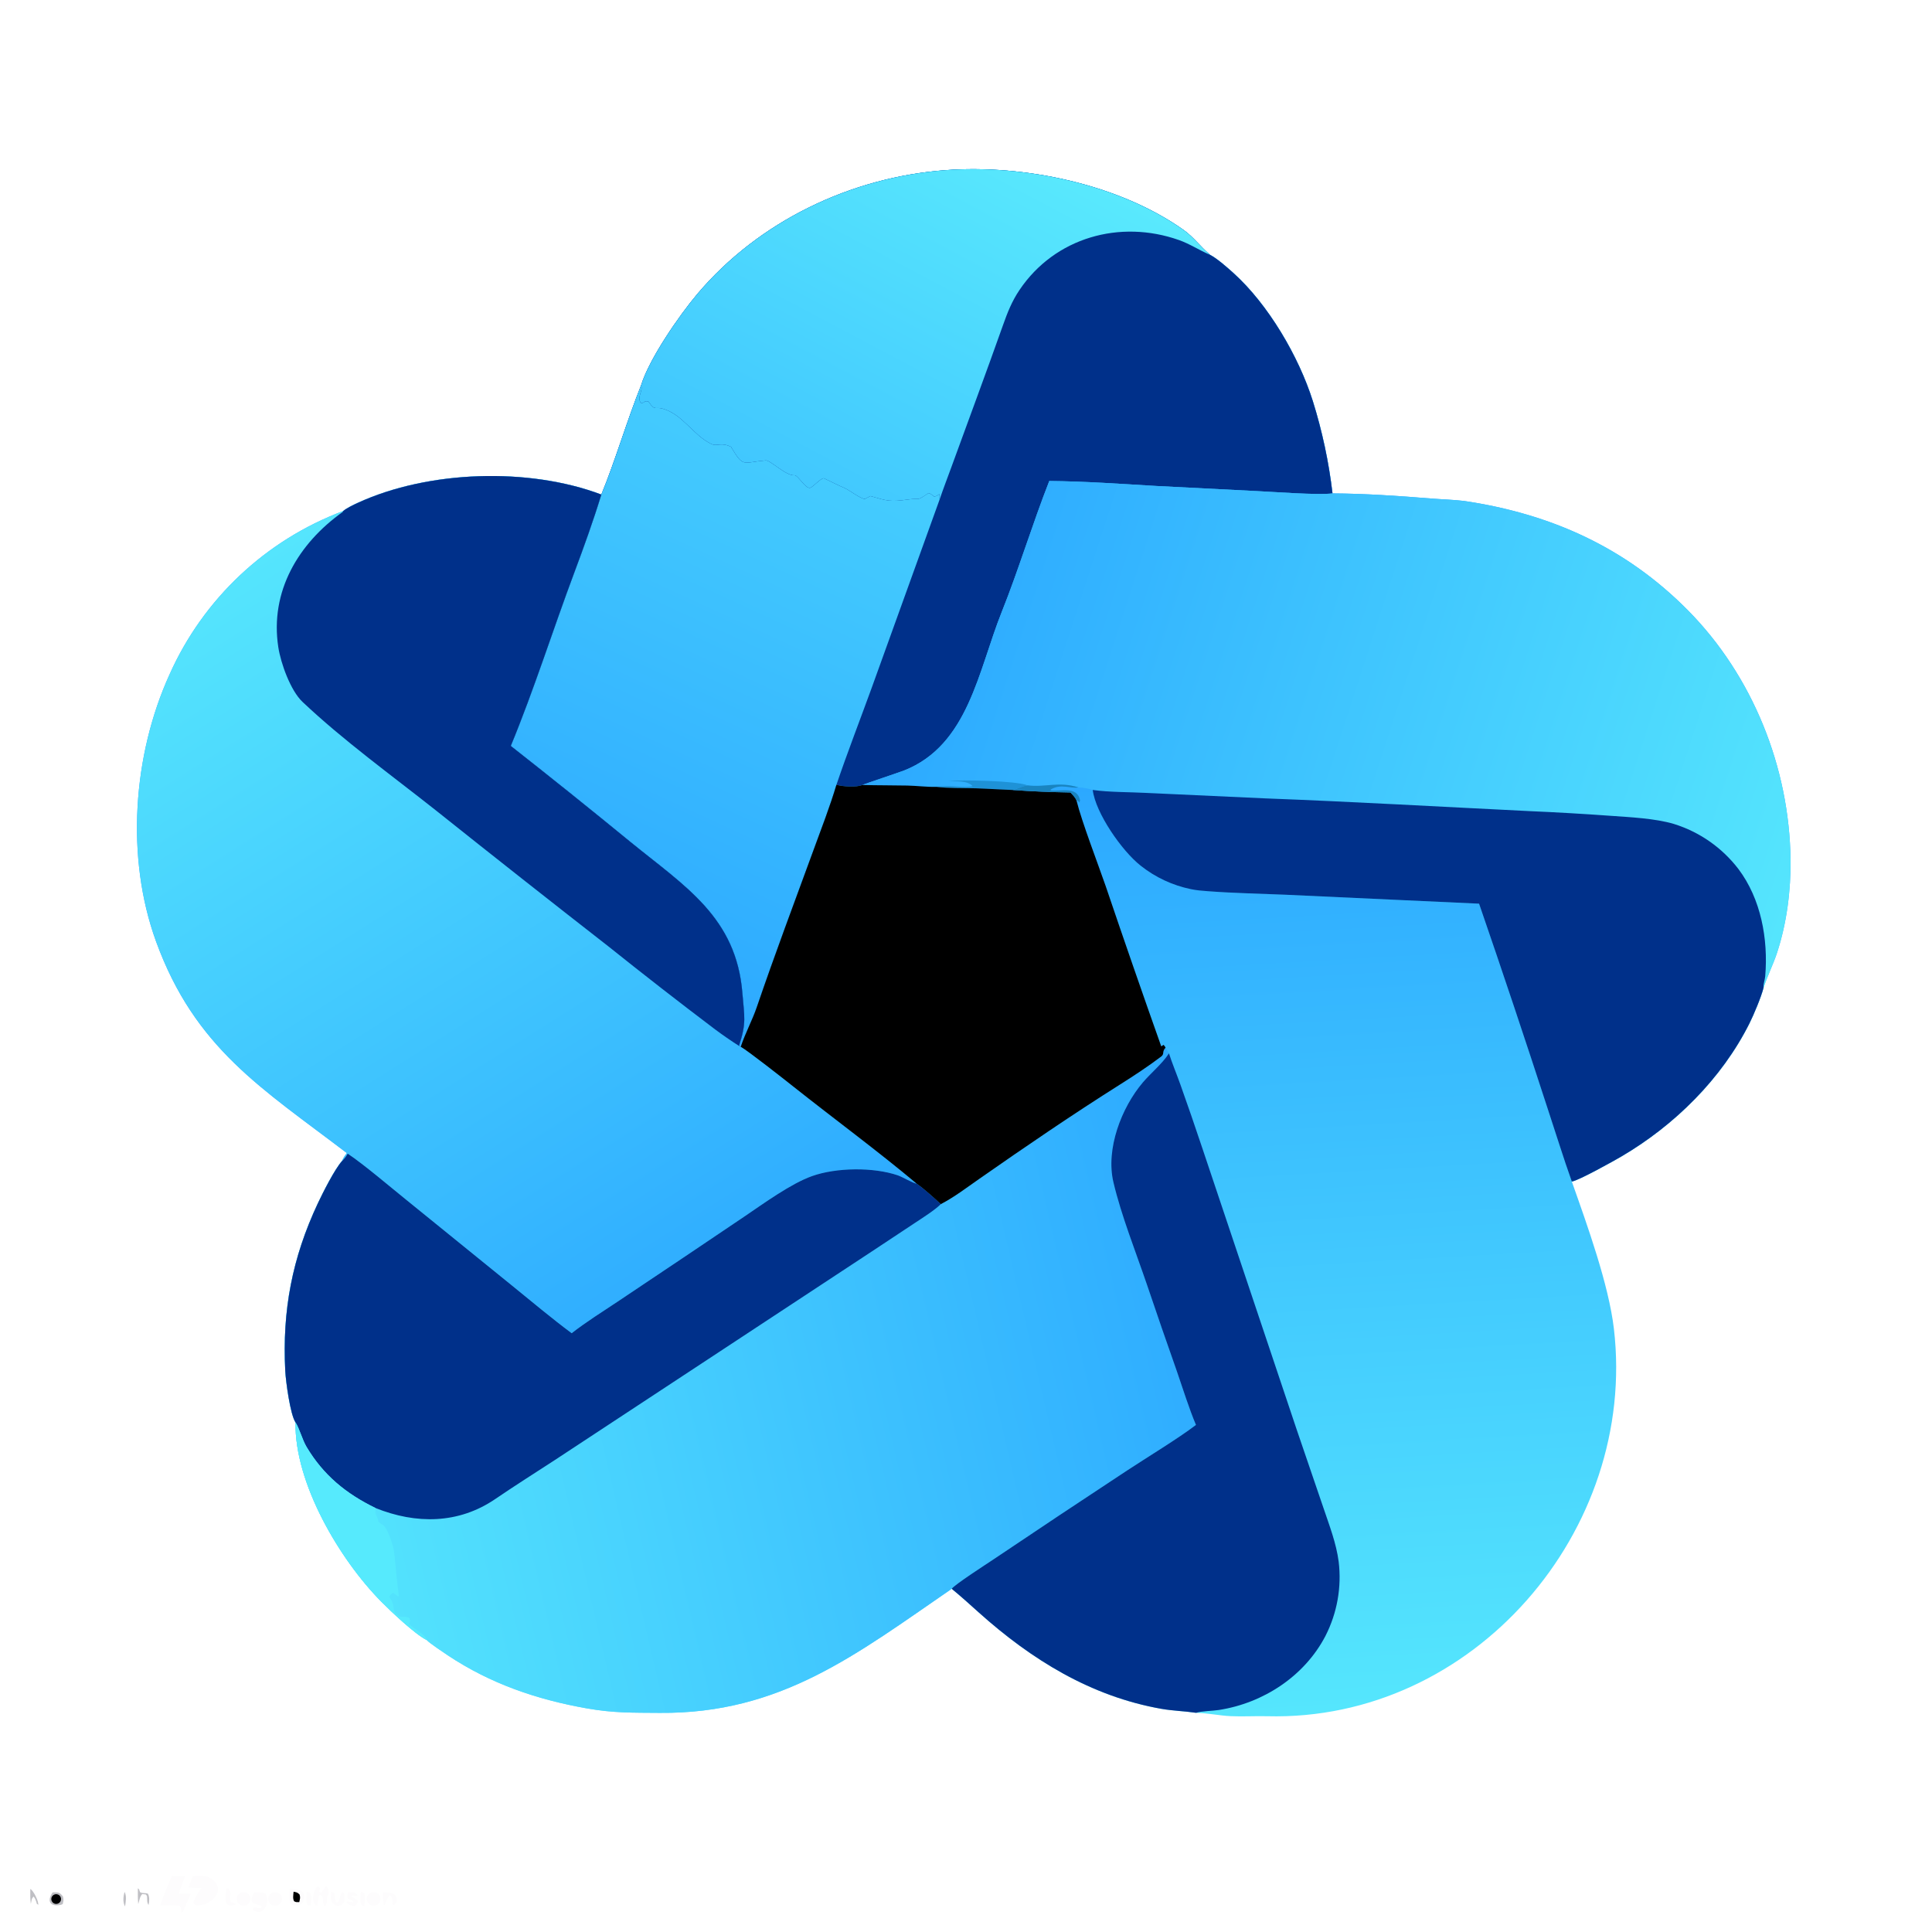
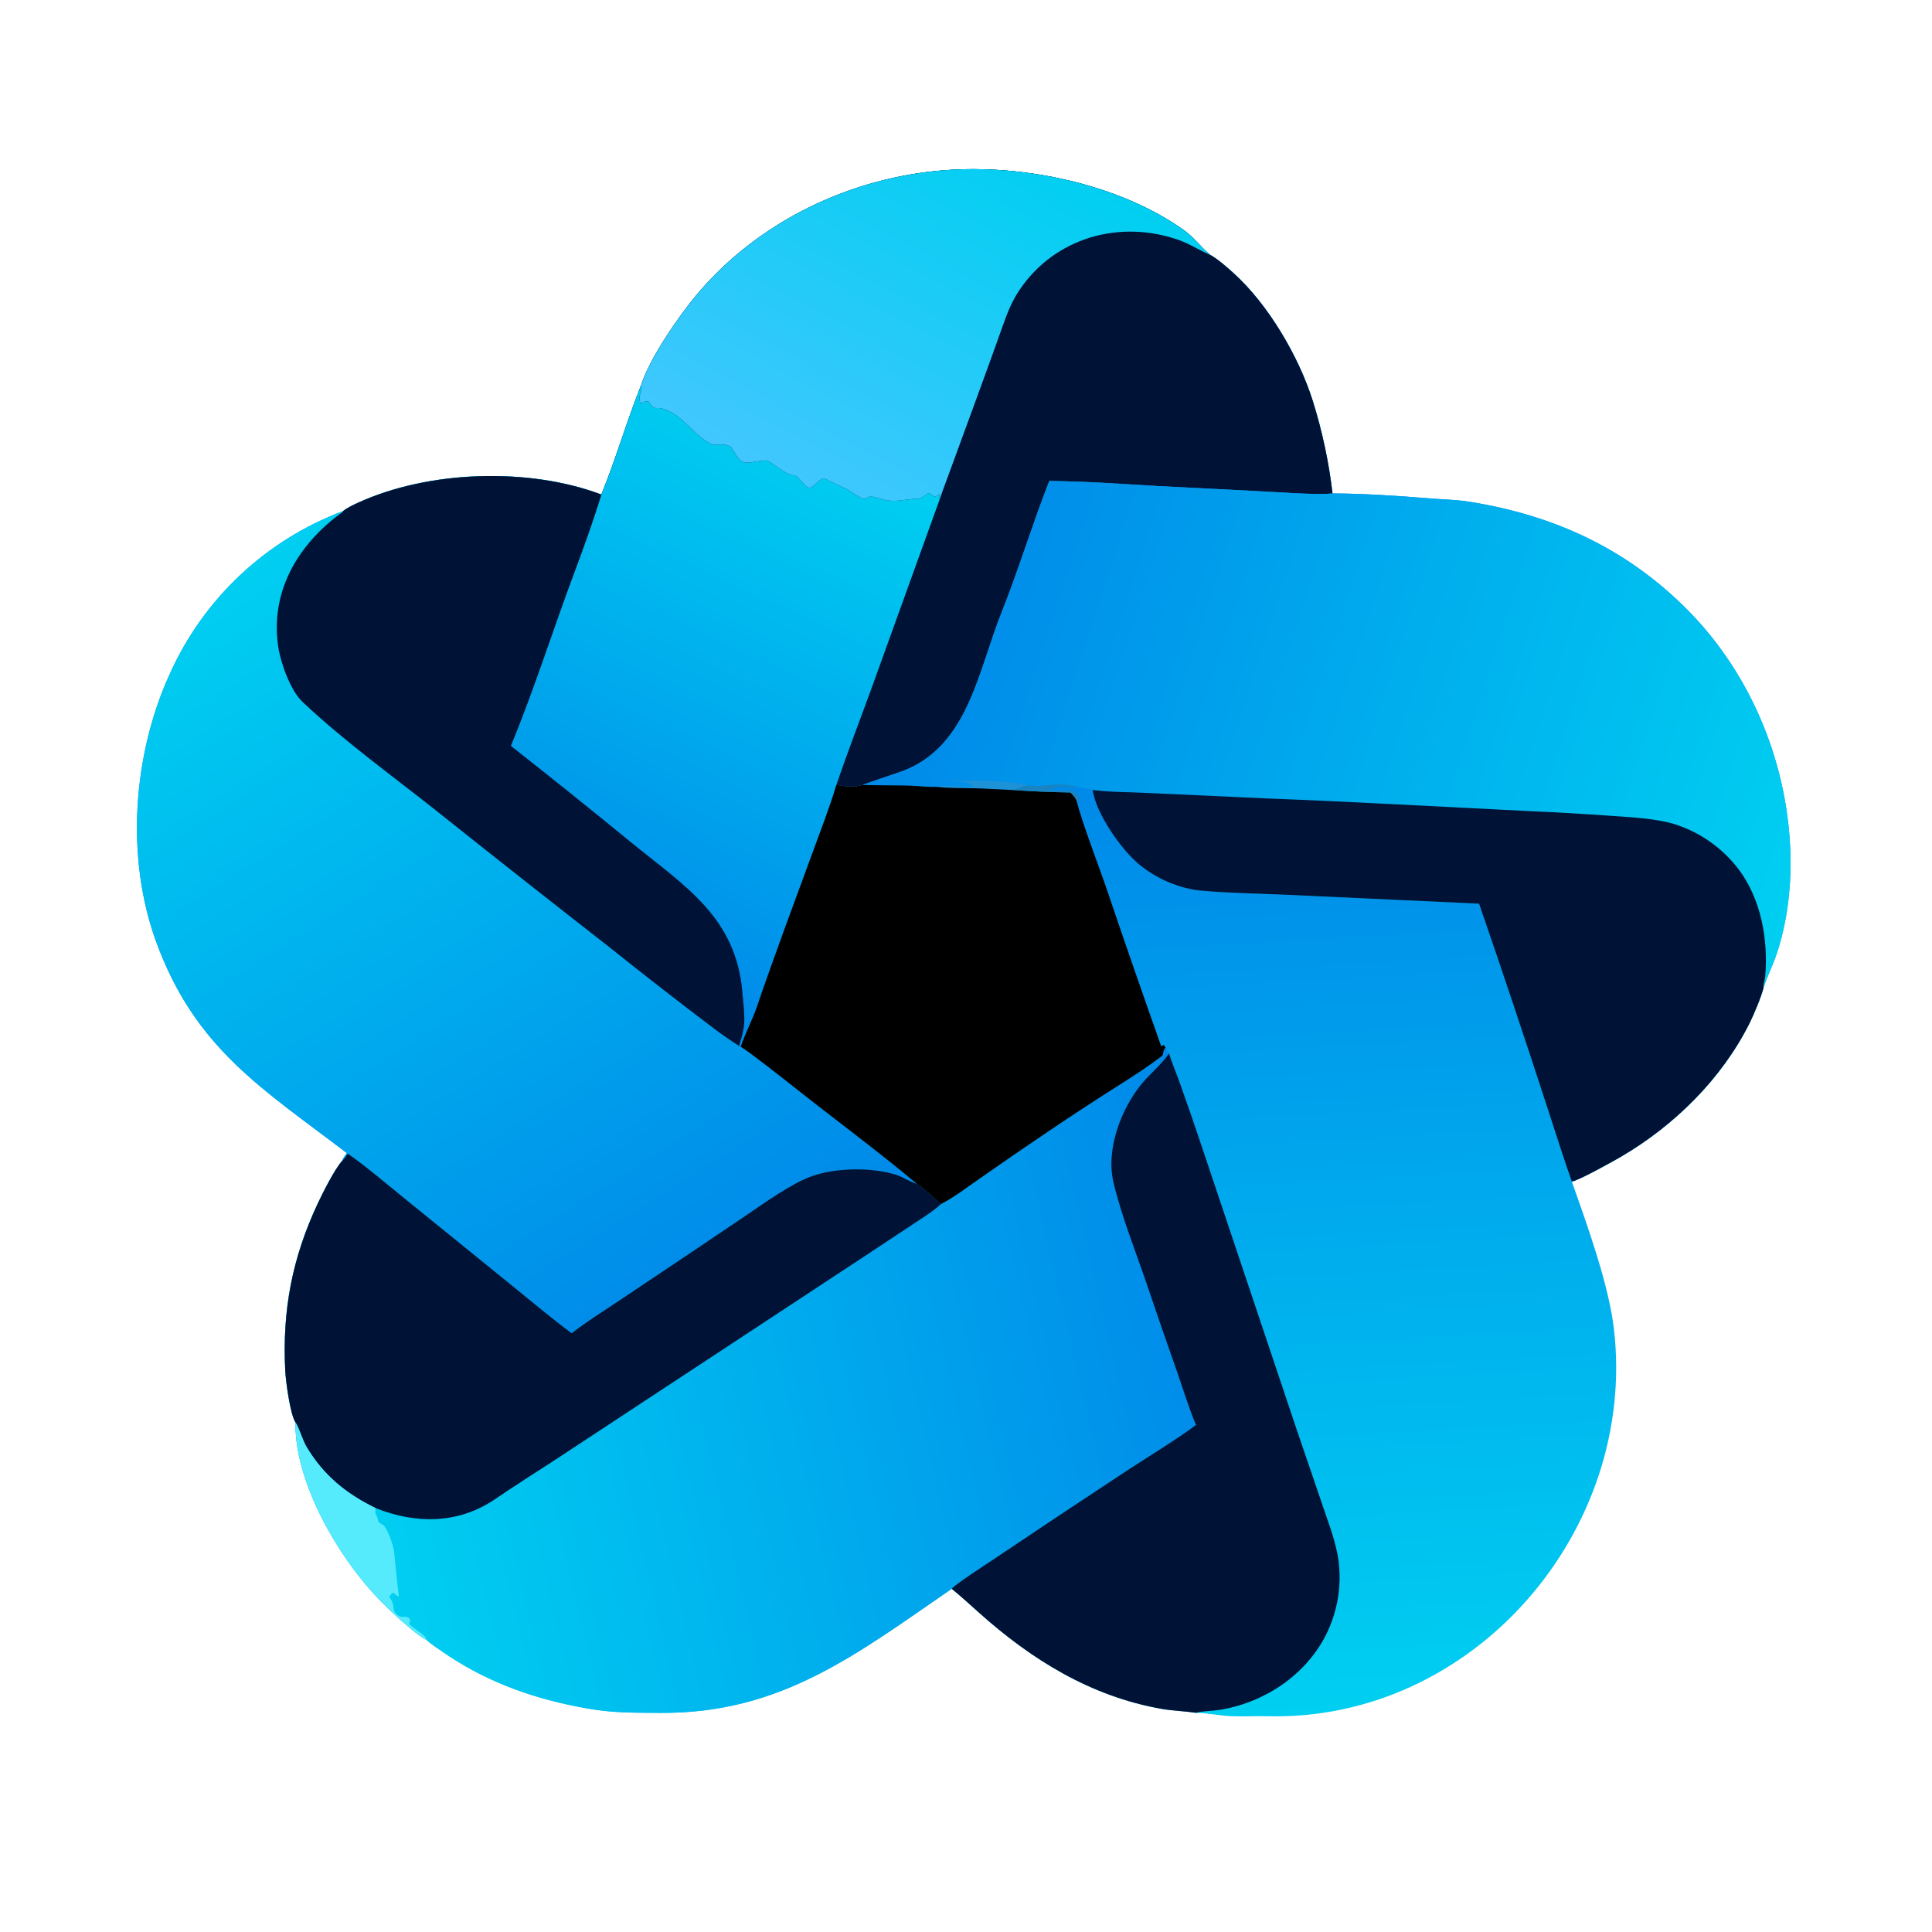
<svg xmlns="http://www.w3.org/2000/svg" width="1024" height="1024" viewBox="0 0 1024 1024" fill="none">
-   <path d="M339.819 204.149C344.14 190.095 360.094 167.056 369.648 155.763C402.343 117.117 451.056 93.919 501.255 90.177C542.68 87.09 593.1 97.582 627.365 121.913C632.465 125.538 636.195 130.64 640.93 134.689L641.415 135.096C645.165 137.047 650.625 141.896 653.815 144.773C672.155 161.327 688.365 188.856 695.835 212.613C700.82 228.554 704.31 244.923 706.26 261.511C723.245 261.604 741.3 262.818 758.205 264.197C764.11 264.678 770.115 264.816 776 265.512C822.025 272.329 861.725 290.206 894.63 323.48C928.96 358.191 948.405 406.775 949.02 455.476C949.225 471.984 947.03 489.197 941.915 504.85C939.855 511.155 936.885 516.915 934.71 523.53C933.49 528.435 929.445 538.015 927.25 542.39C912.535 571.775 887.535 596.44 859.31 612.99C855.545 615.2 836.545 625.83 833.09 626.225C841.255 649.325 852.66 680.875 855.4 704.255C867.955 811.375 780.91 912.47 671.66 909.635C665.42 909.475 658.685 909.885 652.43 909.605C646.23 909.325 640.2 907.96 633.94 907.825C627.885 906.92 621.535 906.77 615.605 905.725C578.175 899.13 546.61 879.62 518.7 854.57C514.115 850.46 509.245 846.035 504.43 842.1C453.877 876.825 413.861 908.44 349.606 907.86C335.496 907.735 325.324 908.01 310.989 905.47C284.481 900.78 260.028 892.42 237.477 877.45C235.878 876.39 227.351 870.705 226.269 869.33C219.85 866.055 207.52 854.375 202.107 848.91C179.935 826.515 156.057 786.035 156.645 753.93C153.788 749.685 151.468 731.975 151.192 726.605C149.545 694.56 154.844 666.775 168.487 637.73C170.998 632.385 177.351 619.74 181.226 615.435C182.142 613.375 182.458 612.99 183.813 611.135C138.893 576.88 103.338 555.625 82.722 499.02C66.513 454.514 70.397 400.221 89.871 357.45C107.718 317.441 140.856 286.253 181.873 270.862C183.745 269.276 187.375 267.554 189.626 266.519C227.098 249.295 280.204 247.581 318.723 262.123C326.107 244.264 332.243 223.053 339.819 204.149Z" fill="url(#paint0_linear_1_2)" />
-   <path d="M339.819 204.149C344.14 190.095 360.094 167.056 369.648 155.763C402.343 117.117 451.056 93.919 501.255 90.177C542.68 87.09 593.1 97.582 627.365 121.913C632.465 125.538 636.195 130.64 640.93 134.689L641.415 135.096C645.165 137.047 650.625 141.896 653.815 144.773C672.155 161.327 688.365 188.856 695.835 212.613C700.82 228.554 704.31 244.923 706.26 261.511C698.505 262.508 675.645 260.73 666.135 260.287L612.635 257.565C593.695 256.451 575.16 255.106 556.14 254.939C547.205 277.697 539.73 302.436 530.985 324.236C518.51 355.333 513.325 394.836 479.259 408.349C476.765 409.338 457.42 415.755 457.134 416.064C453.642 417.39 447.096 416.954 443.326 415.956C439.95 427.358 435.236 439.485 431.121 450.741C421.021 478.367 410.653 505.885 401.154 533.735C398.731 540.84 395.001 547.635 392.625 554.81C396.527 557.005 415.674 572.08 420.539 575.94C441.916 592.915 465.027 609.895 485.845 627.36C483.945 627.2 478.278 623.75 475.796 622.935C462.829 618.545 443.337 618.79 430.49 623.325C419.226 627.305 404.732 637.895 394.496 644.815L362.838 666.13L327.523 689.775C319.492 695.12 310.55 700.735 302.993 706.63C292.657 698.95 281.597 689.67 271.517 681.495L215.732 636.26C207.252 629.455 192.882 617.165 184.292 611.465C183.14 613.42 182.806 613.8 181.226 615.435C182.142 613.375 182.458 612.99 183.813 611.135C138.893 576.88 103.338 555.625 82.722 499.02C66.513 454.514 70.397 400.221 89.871 357.45C107.718 317.441 140.856 286.253 181.873 270.862C183.745 269.276 187.375 267.554 189.626 266.519C227.098 249.295 280.204 247.581 318.723 262.123C326.107 244.264 332.243 223.053 339.819 204.149Z" fill="url(#paint1_linear_1_2)" />
-   <path d="M339.819 204.149C344.14 190.095 360.094 167.056 369.648 155.763C402.343 117.117 451.056 93.919 501.255 90.177C542.68 87.09 593.1 97.582 627.365 121.913C632.465 125.538 636.195 130.64 640.93 134.689L641.415 135.096C645.165 137.047 650.625 141.896 653.815 144.773C672.155 161.327 688.365 188.856 695.835 212.613C700.82 228.554 704.31 244.923 706.26 261.511C698.505 262.508 675.645 260.73 666.135 260.287L612.635 257.565C593.695 256.451 575.16 255.106 556.14 254.939C547.205 277.697 539.73 302.436 530.985 324.236C518.51 355.333 513.325 394.836 479.259 408.349C476.765 409.338 457.42 415.755 457.134 416.064C453.642 417.39 447.096 416.954 443.326 415.956C439.95 427.358 435.236 439.485 431.121 450.741C421.021 478.367 410.653 505.885 401.154 533.735C398.731 540.84 395.001 547.635 392.625 554.81L391.674 554.34C395.762 541.935 394.485 538.89 393.49 526.415C390.273 486.128 363.014 469.778 334.237 446.313C313.243 429.111 292.075 412.124 270.735 395.353C283.119 365.371 293.042 333.786 304.427 303.382C309.479 289.891 314.53 275.876 318.723 262.123C326.107 244.264 332.243 223.053 339.819 204.149Z" fill="#00308A" />
-   <path d="M339.819 204.149C340.896 207.422 337.513 210.197 339.587 213.5C341.935 213.894 340.682 212.276 343.678 212.796L344.039 213.326C347.201 217.861 347.311 215.479 351.197 216.597C362.027 219.713 367.054 230.406 376.88 235.253C380.152 236.88 382.118 234.007 387.991 237.079L387.46 236.892C394.172 248.014 393.378 245.125 405.872 244.024C408.276 243.812 416.563 252.295 421.081 251.9C423.077 251.725 427.54 260.398 430.009 258.251C431.88 257.019 435.094 253.584 436.611 253.461C440.094 255.124 443.998 257.1 447.51 258.615C450.344 259.837 455.84 264.236 458.394 264.455L461.336 262.911C470.118 265.479 471.852 266.091 481.245 264.749C488.505 263.713 485.128 265.986 492.144 261.366C493.515 261.744 493.944 262.258 495.022 263.167C496.382 263.114 496.765 262.636 497.909 261.839L498.023 264.727L462.001 364.612C455.872 381.474 449.06 399.044 443.326 415.955C439.95 427.358 435.236 439.484 431.121 450.74C421.021 478.366 410.653 505.885 401.154 533.735C398.731 540.84 395.001 547.635 392.625 554.81L391.674 554.34C395.762 541.935 394.485 538.89 393.49 526.415C390.273 486.128 363.014 469.778 334.237 446.313C313.243 429.111 292.075 412.123 270.735 395.352C283.119 365.37 293.042 333.785 304.427 303.381C309.479 289.891 314.53 275.876 318.723 262.122C326.107 244.264 332.243 223.052 339.819 204.149Z" fill="url(#paint2_linear_1_2)" />
-   <path d="M339.819 204.149C344.14 190.095 360.094 167.056 369.648 155.763C402.343 117.117 451.056 93.919 501.255 90.177C542.68 87.09 593.1 97.582 627.365 121.913C632.465 125.538 636.195 130.64 640.93 134.689L641.415 135.096L640.975 134.909C635.47 132.518 630.61 129.258 624.805 127.212C593.615 116.215 559.135 125.834 540.375 153.664C536.275 159.742 533.97 165.666 531.545 172.515C522.625 197.697 513.295 222.74 504.155 247.843C502.12 253.441 499.926 259.098 498.023 264.728L497.909 261.84C496.765 262.636 496.382 263.114 495.022 263.168C493.944 262.258 493.515 261.744 492.144 261.366C485.128 265.987 488.505 263.713 481.245 264.75C471.852 266.091 470.118 265.48 461.336 262.912L458.394 264.456C455.84 264.237 450.344 259.838 447.51 258.616C443.998 257.1 440.094 255.125 436.611 253.461C435.094 253.584 431.88 257.019 430.009 258.252C427.54 260.399 423.077 251.725 421.081 251.9C416.563 252.296 408.276 243.813 405.872 244.025C393.378 245.126 394.172 248.014 387.46 236.893L387.991 237.08C382.118 234.007 380.152 236.88 376.88 235.253C367.054 230.406 362.027 219.714 351.197 216.597C347.311 215.479 347.201 217.861 344.039 213.326L343.678 212.797C340.682 212.277 341.935 213.894 339.587 213.501C337.513 210.198 340.896 207.422 339.819 204.149Z" fill="url(#paint3_linear_1_2)" />
-   <path d="M181.873 270.862C183.745 269.276 187.375 267.554 189.626 266.519C227.098 249.295 280.204 247.581 318.723 262.123C314.53 275.876 309.479 289.891 304.427 303.382C293.042 333.786 283.119 365.371 270.735 395.353C292.075 412.124 313.243 429.111 334.237 446.313C363.015 469.779 390.273 486.128 393.49 526.415C394.485 538.89 395.763 541.935 391.675 554.34C387.358 551.58 383.141 548.67 379.031 545.61C360.016 531.24 341.202 516.605 322.594 501.71C291.853 477.756 261.247 453.628 230.778 429.328C207.661 411.032 181.82 392.346 160.323 372C153.988 366.005 148.823 351.606 147.503 342.994C142.976 313.444 158.148 288.074 181.624 271.353C181.707 271.189 181.79 271.026 181.873 270.862Z" fill="#00308A" />
-   <path d="M617.78 555.26L619.565 558.285L619.175 558.88C615.94 563.79 609.705 569.03 605.725 573.72C594.385 587.085 585.99 608.98 590.125 626.565C594.275 644.22 601.935 663.375 607.88 680.815C613.085 696.23 618.395 711.605 623.81 726.945C626.815 735.66 630.335 746.89 633.885 755.24C624.545 762.375 607.725 772.57 597.27 779.46C573.51 795.095 549.825 810.85 526.225 826.725C522.96 828.92 505.865 839.935 504.43 842.1C453.877 876.825 413.861 908.44 349.606 907.86C335.496 907.735 325.324 908.01 310.989 905.47C284.481 900.78 260.028 892.42 237.477 877.45C235.878 876.39 227.35 870.705 226.269 869.33C219.849 866.055 207.519 854.375 202.107 848.91C179.935 826.515 156.057 786.035 156.645 753.93C153.788 749.685 151.468 731.975 151.192 726.605C149.545 694.56 154.844 666.775 168.487 637.73C170.998 632.385 177.351 619.74 181.226 615.435C182.806 613.8 183.14 613.42 184.292 611.465C192.882 617.165 207.252 629.455 215.732 636.26L271.517 681.495C281.597 689.67 292.657 698.95 302.993 706.63C310.55 700.735 319.491 695.12 327.522 689.775L362.838 666.13L394.496 644.815C404.732 637.895 419.226 627.305 430.49 623.325C443.337 618.79 462.829 618.545 475.796 622.935C478.278 623.75 483.945 627.2 485.845 627.36C489.68 629.995 495.236 635.035 498.662 638.21C505.725 634.55 512.435 629.425 518.955 624.875C543.575 607.685 568.36 590.765 593.76 574.74C601.165 570.065 608.435 565.295 615.425 560.01C617.365 558.54 615.69 557.545 617.78 555.26Z" fill="url(#paint4_linear_1_2)" />
-   <path d="M181.226 615.435C182.806 613.8 183.14 613.42 184.292 611.465C192.882 617.165 207.252 629.455 215.732 636.26L271.517 681.495C281.597 689.67 292.657 698.95 302.993 706.63C310.55 700.735 319.491 695.12 327.522 689.775L362.838 666.13L394.496 644.815C404.732 637.895 419.226 627.305 430.49 623.325C443.337 618.79 462.829 618.545 475.796 622.935C478.278 623.75 483.945 627.2 485.845 627.36C489.68 629.995 495.236 635.035 498.662 638.21C495.295 641.52 488.954 645.495 484.861 648.215L463.684 662.24L384.826 714.145L294.157 773.8C283.731 780.58 272.727 787.54 262.472 794.53C242.99 807.81 220.475 807.905 199.028 799.28C183.452 791.72 171.384 781.87 162.446 766.82C160.219 763.075 158.697 757.08 156.645 753.93C153.788 749.685 151.468 731.975 151.192 726.605C149.545 694.56 154.844 666.775 168.487 637.73C170.998 632.385 177.351 619.74 181.226 615.435Z" fill="#00308A" />
+   <path d="M339.819 204.149C344.14 190.095 360.094 167.056 369.648 155.763C402.343 117.117 451.056 93.919 501.255 90.177C542.68 87.09 593.1 97.582 627.365 121.913C632.465 125.538 636.195 130.64 640.93 134.689L641.415 135.096C645.165 137.047 650.625 141.896 653.815 144.773C672.155 161.327 688.365 188.856 695.835 212.613C700.82 228.554 704.31 244.923 706.26 261.511C723.245 261.604 741.3 262.818 758.205 264.197C764.11 264.678 770.115 264.816 776 265.512C822.025 272.329 861.725 290.206 894.63 323.48C928.96 358.191 948.405 406.775 949.02 455.476C949.225 471.984 947.03 489.197 941.915 504.85C939.855 511.155 936.885 516.915 934.71 523.53C933.49 528.435 929.445 538.015 927.25 542.39C912.535 571.775 887.535 596.44 859.31 612.99C855.545 615.2 836.545 625.83 833.09 626.225C841.255 649.325 852.66 680.875 855.4 704.255C867.955 811.375 780.91 912.47 671.66 909.635C665.42 909.475 658.685 909.885 652.43 909.605C646.23 909.325 640.2 907.96 633.94 907.825C627.885 906.92 621.535 906.77 615.605 905.725C578.175 899.13 546.61 879.62 518.7 854.57C514.115 850.46 509.245 846.035 504.43 842.1C453.877 876.825 413.861 908.44 349.606 907.86C335.496 907.735 325.324 908.01 310.989 905.47C284.481 900.78 260.028 892.42 237.477 877.45C235.878 876.39 227.351 870.705 226.269 869.33C219.85 866.055 207.52 854.375 202.107 848.91C179.935 826.515 156.057 786.035 156.645 753.93C153.788 749.685 151.468 731.975 151.192 726.605C149.545 694.56 154.844 666.775 168.487 637.73C170.998 632.385 177.351 619.74 181.226 615.435C182.142 613.375 182.458 612.99 183.813 611.135C138.893 576.88 103.338 555.625 82.722 499.02C66.513 454.514 70.397 400.221 89.871 357.45C107.718 317.441 140.856 286.253 181.873 270.862C183.745 269.276 187.375 267.554 189.626 266.519C227.098 249.295 280.204 247.581 318.723 262.123C326.107 244.264 332.243 223.053 339.819 204.149Z" fill="url(#paint0_linear_5_2)" />
+   <path d="M339.819 204.149C344.14 190.095 360.094 167.056 369.648 155.763C402.343 117.117 451.056 93.919 501.255 90.177C542.68 87.09 593.1 97.582 627.365 121.913C632.465 125.538 636.195 130.64 640.93 134.689L641.415 135.096C645.165 137.047 650.625 141.896 653.815 144.773C672.155 161.327 688.365 188.856 695.835 212.613C700.82 228.554 704.31 244.923 706.26 261.511C698.505 262.508 675.645 260.73 666.135 260.287L612.635 257.565C593.695 256.451 575.16 255.106 556.14 254.939C547.205 277.697 539.73 302.436 530.985 324.236C518.51 355.333 513.325 394.836 479.259 408.349C476.765 409.338 457.42 415.755 457.134 416.064C453.642 417.39 447.096 416.954 443.326 415.956C439.95 427.358 435.236 439.485 431.121 450.741C421.021 478.367 410.653 505.885 401.154 533.735C398.731 540.84 395.001 547.635 392.625 554.81C396.527 557.005 415.674 572.08 420.539 575.94C441.916 592.915 465.027 609.895 485.845 627.36C483.945 627.2 478.278 623.75 475.796 622.935C462.829 618.545 443.337 618.79 430.49 623.325C419.226 627.305 404.732 637.895 394.496 644.815L362.838 666.13L327.523 689.775C319.492 695.12 310.55 700.735 302.993 706.63C292.657 698.95 281.597 689.67 271.517 681.495L215.732 636.26C207.252 629.455 192.882 617.165 184.292 611.465C183.14 613.42 182.806 613.8 181.226 615.435C182.142 613.375 182.458 612.99 183.813 611.135C138.893 576.88 103.338 555.625 82.722 499.02C66.513 454.514 70.397 400.221 89.871 357.45C107.718 317.441 140.856 286.253 181.873 270.862C183.745 269.276 187.375 267.554 189.626 266.519C227.098 249.295 280.204 247.581 318.723 262.123C326.107 244.264 332.243 223.053 339.819 204.149Z" fill="url(#paint1_linear_5_2)" />
+   <path d="M339.819 204.149C344.14 190.095 360.094 167.056 369.648 155.763C402.343 117.117 451.056 93.919 501.255 90.177C542.68 87.09 593.1 97.582 627.365 121.913C632.465 125.538 636.195 130.64 640.93 134.689L641.415 135.096C645.165 137.047 650.625 141.896 653.815 144.773C672.155 161.327 688.365 188.856 695.835 212.613C700.82 228.554 704.31 244.923 706.26 261.511C698.505 262.508 675.645 260.73 666.135 260.287L612.635 257.565C593.695 256.451 575.16 255.106 556.14 254.939C547.205 277.697 539.73 302.436 530.985 324.236C518.51 355.333 513.325 394.836 479.259 408.349C476.765 409.338 457.42 415.755 457.134 416.064C453.642 417.39 447.096 416.954 443.326 415.956C439.95 427.358 435.236 439.485 431.121 450.741C421.021 478.367 410.653 505.885 401.154 533.735C398.731 540.84 395.001 547.635 392.625 554.81L391.674 554.34C395.762 541.935 394.485 538.89 393.49 526.415C390.273 486.128 363.014 469.778 334.237 446.313C313.243 429.111 292.075 412.124 270.735 395.353C283.119 365.371 293.042 333.786 304.427 303.382C309.479 289.891 314.53 275.876 318.723 262.123C326.107 244.264 332.243 223.053 339.819 204.149Z" fill="#001235" />
+   <path d="M339.819 204.149C340.896 207.422 337.513 210.197 339.587 213.5C341.935 213.894 340.682 212.276 343.678 212.796L344.039 213.326C347.201 217.861 347.311 215.479 351.197 216.597C362.027 219.713 367.054 230.406 376.88 235.253C380.152 236.88 382.118 234.007 387.991 237.079L387.46 236.892C394.172 248.014 393.378 245.125 405.872 244.024C408.276 243.812 416.563 252.295 421.081 251.9C423.077 251.725 427.54 260.398 430.009 258.251C431.88 257.019 435.094 253.584 436.611 253.461C440.094 255.124 443.998 257.1 447.51 258.615C450.344 259.837 455.84 264.236 458.394 264.455L461.336 262.911C470.118 265.479 471.852 266.091 481.245 264.749C488.505 263.713 485.128 265.986 492.144 261.366C493.515 261.744 493.944 262.258 495.022 263.167C496.382 263.114 496.765 262.636 497.909 261.839L498.023 264.727L462.001 364.612C455.872 381.474 449.06 399.044 443.326 415.955C439.95 427.358 435.236 439.484 431.121 450.74C421.021 478.366 410.653 505.885 401.154 533.735C398.731 540.84 395.001 547.635 392.625 554.81L391.674 554.34C395.762 541.935 394.485 538.89 393.49 526.415C390.273 486.128 363.014 469.778 334.237 446.313C313.243 429.111 292.075 412.123 270.735 395.352C283.119 365.37 293.042 333.785 304.427 303.381C309.479 289.891 314.53 275.876 318.723 262.122C326.107 244.264 332.243 223.052 339.819 204.149Z" fill="url(#paint2_linear_5_2)" />
+   <path d="M339.819 204.149C344.14 190.095 360.094 167.056 369.648 155.763C402.343 117.117 451.056 93.919 501.255 90.177C542.68 87.09 593.1 97.582 627.365 121.913C632.465 125.538 636.195 130.64 640.93 134.689L641.415 135.096L640.975 134.909C635.47 132.518 630.61 129.258 624.805 127.212C593.615 116.215 559.135 125.834 540.375 153.664C536.275 159.742 533.97 165.666 531.545 172.515C522.625 197.697 513.295 222.74 504.155 247.843C502.12 253.441 499.926 259.098 498.023 264.728L497.909 261.84C496.765 262.636 496.382 263.114 495.022 263.168C493.944 262.258 493.515 261.744 492.144 261.366C485.128 265.987 488.505 263.713 481.245 264.75C471.852 266.091 470.118 265.48 461.336 262.912L458.394 264.456C455.84 264.237 450.344 259.838 447.51 258.616C443.998 257.1 440.094 255.125 436.611 253.461C435.094 253.584 431.88 257.019 430.009 258.252C427.54 260.399 423.077 251.725 421.081 251.9C416.563 252.296 408.276 243.813 405.872 244.025C393.378 245.126 394.172 248.014 387.46 236.893L387.991 237.08C382.118 234.007 380.152 236.88 376.88 235.253C367.054 230.406 362.027 219.714 351.197 216.597C347.311 215.479 347.201 217.861 344.039 213.326L343.678 212.797C340.682 212.277 341.935 213.894 339.587 213.501C337.513 210.198 340.896 207.422 339.819 204.149Z" fill="url(#paint3_linear_5_2)" />
+   <path d="M181.873 270.862C183.745 269.276 187.375 267.554 189.626 266.519C227.098 249.295 280.204 247.581 318.723 262.123C314.53 275.876 309.479 289.891 304.427 303.382C293.042 333.786 283.119 365.371 270.735 395.353C292.075 412.124 313.243 429.111 334.237 446.313C363.015 469.779 390.273 486.128 393.49 526.415C394.485 538.89 395.763 541.935 391.675 554.34C387.358 551.58 383.141 548.67 379.031 545.61C360.016 531.24 341.202 516.605 322.594 501.71C291.853 477.756 261.247 453.628 230.778 429.328C207.661 411.032 181.82 392.346 160.323 372C153.988 366.005 148.823 351.606 147.503 342.994C142.976 313.444 158.148 288.074 181.624 271.353C181.707 271.189 181.79 271.026 181.873 270.862Z" fill="#001235" />
+   <path d="M617.78 555.26L619.565 558.285L619.175 558.88C615.94 563.79 609.705 569.03 605.725 573.72C594.385 587.085 585.99 608.98 590.125 626.565C594.275 644.22 601.935 663.375 607.88 680.815C613.085 696.23 618.395 711.605 623.81 726.945C626.815 735.66 630.335 746.89 633.885 755.24C624.545 762.375 607.725 772.57 597.27 779.46C573.51 795.095 549.825 810.85 526.225 826.725C522.96 828.92 505.865 839.935 504.43 842.1C453.877 876.825 413.861 908.44 349.606 907.86C335.496 907.735 325.324 908.01 310.989 905.47C284.481 900.78 260.028 892.42 237.477 877.45C235.878 876.39 227.35 870.705 226.269 869.33C219.849 866.055 207.519 854.375 202.107 848.91C179.935 826.515 156.057 786.035 156.645 753.93C153.788 749.685 151.468 731.975 151.192 726.605C149.545 694.56 154.844 666.775 168.487 637.73C170.998 632.385 177.351 619.74 181.226 615.435C182.806 613.8 183.14 613.42 184.292 611.465C192.882 617.165 207.252 629.455 215.732 636.26L271.517 681.495C281.597 689.67 292.657 698.95 302.993 706.63C310.55 700.735 319.491 695.12 327.522 689.775L362.838 666.13L394.496 644.815C404.732 637.895 419.226 627.305 430.49 623.325C443.337 618.79 462.829 618.545 475.796 622.935C478.278 623.75 483.945 627.2 485.845 627.36C489.68 629.995 495.236 635.035 498.662 638.21C505.725 634.55 512.435 629.425 518.955 624.875C543.575 607.685 568.36 590.765 593.76 574.74C601.165 570.065 608.435 565.295 615.425 560.01C617.365 558.54 615.69 557.545 617.78 555.26Z" fill="url(#paint4_linear_5_2)" />
+   <path d="M181.226 615.435C182.806 613.8 183.14 613.42 184.292 611.465C192.882 617.165 207.252 629.455 215.732 636.26L271.517 681.495C281.597 689.67 292.657 698.95 302.993 706.63C310.55 700.735 319.491 695.12 327.522 689.775L362.838 666.13L394.496 644.815C404.732 637.895 419.226 627.305 430.49 623.325C443.337 618.79 462.829 618.545 475.796 622.935C478.278 623.75 483.945 627.2 485.845 627.36C489.68 629.995 495.236 635.035 498.662 638.21C495.295 641.52 488.954 645.495 484.861 648.215L463.684 662.24L384.826 714.145L294.157 773.8C283.731 780.58 272.727 787.54 262.472 794.53C242.99 807.81 220.475 807.905 199.028 799.28C183.452 791.72 171.384 781.87 162.446 766.82C160.219 763.075 158.697 757.08 156.645 753.93C153.788 749.685 151.468 731.975 151.192 726.605C149.545 694.56 154.844 666.775 168.487 637.73C170.998 632.385 177.351 619.74 181.226 615.435Z" fill="#001235" />
  <path d="M156.645 753.93C158.697 757.08 160.219 763.075 162.446 766.82C171.384 781.87 183.451 791.72 199.028 799.28C198.546 803.875 199.949 802.415 200.512 806.475C201.386 807.295 201.919 807.72 202.795 808.145C205.353 809.375 208.606 819.78 208.889 822.435C209.66 829.65 210.383 838.675 211.392 845.79L210.982 846.165L208.459 844.22C207.247 844.73 207.295 844.895 206.471 845.97C206.487 847.315 206.545 846.68 207.225 847.78C209.788 851.925 206.948 854.355 212.297 856.945C215.019 857.01 215.157 856.53 217.019 857.755C217.979 860.295 216.455 860.055 216.999 860.79C218.699 863.09 225.701 866.33 226.269 869.33C219.849 866.055 207.519 854.375 202.107 848.91C179.935 826.515 156.057 786.035 156.645 753.93Z" fill="#56EAFD" />
-   <path d="M556.14 254.939C575.16 255.106 593.695 256.451 612.635 257.565L666.135 260.286C675.645 260.729 698.505 262.508 706.26 261.51C723.245 261.603 741.3 262.818 758.205 264.197C764.11 264.678 770.115 264.816 776 265.512C822.025 272.329 861.725 290.206 894.63 323.48C928.96 358.191 948.405 406.775 949.02 455.476C949.225 471.984 947.03 489.197 941.915 504.85C939.855 511.155 936.885 516.915 934.71 523.53C933.49 528.435 929.445 538.015 927.25 542.39C912.535 571.775 887.535 596.44 859.31 612.99C855.545 615.2 836.545 625.83 833.09 626.225C828.64 613.76 824.65 600.735 820.46 588.12C808.61 551.63 796.44 515.245 783.94 478.967L680.985 474.208C667.385 473.624 653.77 473.393 640.175 472.353C637.125 472.12 634.145 471.905 631.145 471.259C621.47 469.261 612.4 465.026 604.655 458.891C594.565 451.006 580.625 430.808 579.165 418.677C577.525 418.02 573.42 417.305 571.59 417.342C560.995 414.021 554.26 417.456 544.65 416.263C540.92 416.865 539.03 418.346 536.715 418.714C530.26 418.482 523.85 418.027 517.335 417.826C511.055 417.631 502.475 417.851 496.398 417.052C491.238 417.196 486.053 416.471 480.922 416.367C472.975 416.206 465.09 416.275 457.134 416.064C457.42 415.755 476.765 409.338 479.259 408.349C513.325 394.836 518.51 355.333 530.985 324.236C539.73 302.436 547.205 277.696 556.14 254.939Z" fill="url(#paint5_linear_1_2)" />
-   <path d="M579.165 418.677L579.66 418.754C587.575 419.903 599.565 419.822 607.745 420.269L670.655 423.163C716.89 424.907 764.205 427.638 810.475 429.901C824.885 430.526 839.285 431.357 853.67 432.396C863.935 433.126 877.375 433.768 887.17 436.703C900.795 440.934 912.765 449.294 921.425 460.627C933.33 476.438 937.24 497.606 935.61 517.385C935.445 519.37 934.505 521.6 934.71 523.53C933.49 528.435 929.445 538.015 927.25 542.39C912.535 571.775 887.535 596.44 859.31 612.99C855.545 615.2 836.545 625.83 833.09 626.225C828.64 613.76 824.65 600.735 820.46 588.12C808.61 551.63 796.44 515.245 783.94 478.967L680.985 474.208C667.385 473.624 653.77 473.393 640.175 472.353C637.125 472.12 634.145 471.905 631.145 471.259C621.47 469.261 612.4 465.026 604.655 458.891C594.565 451.006 580.625 430.808 579.165 418.677Z" fill="#00308A" />
+   <path d="M556.14 254.939C575.16 255.106 593.695 256.451 612.635 257.565L666.135 260.286C675.645 260.729 698.505 262.508 706.26 261.51C723.245 261.603 741.3 262.818 758.205 264.197C764.11 264.678 770.115 264.816 776 265.512C822.025 272.329 861.725 290.206 894.63 323.48C928.96 358.191 948.405 406.775 949.02 455.476C949.225 471.984 947.03 489.197 941.915 504.85C939.855 511.155 936.885 516.915 934.71 523.53C933.49 528.435 929.445 538.015 927.25 542.39C912.535 571.775 887.535 596.44 859.31 612.99C855.545 615.2 836.545 625.83 833.09 626.225C828.64 613.76 824.65 600.735 820.46 588.12C808.61 551.63 796.44 515.245 783.94 478.967L680.985 474.208C667.385 473.624 653.77 473.393 640.175 472.353C637.125 472.12 634.145 471.905 631.145 471.259C621.47 469.261 612.4 465.026 604.655 458.891C594.565 451.006 580.625 430.808 579.165 418.677C577.525 418.02 573.42 417.305 571.59 417.342C560.995 414.021 554.26 417.456 544.65 416.263C540.92 416.865 539.03 418.346 536.715 418.714C530.26 418.482 523.85 418.027 517.335 417.826C511.055 417.631 502.475 417.851 496.398 417.052C491.238 417.196 486.053 416.471 480.922 416.367C472.975 416.206 465.09 416.275 457.134 416.064C457.42 415.755 476.765 409.338 479.259 408.349C513.325 394.836 518.51 355.333 530.985 324.236C539.73 302.436 547.205 277.696 556.14 254.939Z" fill="url(#paint5_linear_5_2)" />
+   <path d="M579.165 418.677L579.66 418.754C587.575 419.903 599.565 419.822 607.745 420.269L670.655 423.163C716.89 424.907 764.205 427.638 810.475 429.901C824.885 430.526 839.285 431.357 853.67 432.396C863.935 433.126 877.375 433.768 887.17 436.703C900.795 440.934 912.765 449.294 921.425 460.627C933.33 476.438 937.24 497.606 935.61 517.385C935.445 519.37 934.505 521.6 934.71 523.53C933.49 528.435 929.445 538.015 927.25 542.39C912.535 571.775 887.535 596.44 859.31 612.99C855.545 615.2 836.545 625.83 833.09 626.225C828.64 613.76 824.65 600.735 820.46 588.12C808.61 551.63 796.44 515.245 783.94 478.967L680.985 474.208C667.385 473.624 653.77 473.393 640.175 472.353C637.125 472.12 634.145 471.905 631.145 471.259C621.47 469.261 612.4 465.026 604.655 458.891C594.565 451.006 580.625 430.808 579.165 418.677Z" fill="#001235" />
  <path d="M496.398 417.052C503.975 415.615 510.25 417.986 515.51 416.643C512.61 413.587 506.595 414.205 502.51 413.918C508.895 413.254 538.6 413.747 544.65 416.263C540.92 416.865 539.03 418.346 536.715 418.714C530.26 418.482 523.85 418.027 517.335 417.826C511.055 417.631 502.475 417.851 496.398 417.052Z" fill="#1E92D7" />
  <path d="M457.134 416.064C465.09 416.275 472.975 416.206 480.922 416.367C486.053 416.471 491.238 417.196 496.398 417.052C502.475 417.851 511.055 417.631 517.335 417.826C523.85 418.027 530.26 418.482 536.715 418.714C547.855 419.522 556.3 419.824 567.355 420.029C568.64 421.431 570.01 422.658 570.615 424.434C573.325 435.446 582.09 458.219 586.035 469.643C595.65 498.029 605.465 526.345 615.48 554.59L616.71 553.785C617.25 554.44 617.385 554.515 617.78 555.26C615.69 557.545 617.365 558.54 615.425 560.01C608.435 565.295 601.165 570.065 593.76 574.74C568.36 590.765 543.575 607.685 518.955 624.875C512.435 629.425 505.725 634.55 498.662 638.21C495.236 635.035 489.68 629.995 485.845 627.36C465.027 609.895 441.916 592.915 420.539 575.94C415.674 572.08 396.527 557.005 392.625 554.81C395.001 547.635 398.731 540.84 401.154 533.735C410.653 505.885 421.021 478.367 431.121 450.741C435.236 439.485 439.95 427.358 443.326 415.956C447.096 416.954 453.642 417.39 457.134 416.064Z" fill="black" />
-   <path d="M619.565 558.285C621.11 563.16 623.83 569.78 625.625 574.82C629.61 586.005 633.48 597.23 637.235 608.49L687.255 757.66L701.485 799.315C704.61 808.605 708.25 817.91 709.515 827.67C711.165 841.225 708.72 854.965 702.495 867.125C691.455 888.35 669.63 902.69 645.99 906.33C642.585 906.855 637.085 906.87 633.94 907.825C627.885 906.92 621.535 906.77 615.605 905.725C578.175 899.13 546.61 879.62 518.7 854.57C514.115 850.46 509.245 846.035 504.43 842.1C505.865 839.935 522.96 828.92 526.225 826.725C549.825 810.85 573.51 795.095 597.27 779.46C607.725 772.57 624.545 762.375 633.885 755.24C630.335 746.89 626.815 735.66 623.81 726.945C618.395 711.605 613.085 696.23 607.88 680.815C601.935 663.375 594.275 644.22 590.125 626.565C585.99 608.98 594.385 587.085 605.725 573.72C609.705 569.03 615.94 563.79 619.175 558.88L619.565 558.285Z" fill="#00308A" />
+   <path d="M619.565 558.285C621.11 563.16 623.83 569.78 625.625 574.82C629.61 586.005 633.48 597.23 637.235 608.49L687.255 757.66L701.485 799.315C704.61 808.605 708.25 817.91 709.515 827.67C711.165 841.225 708.72 854.965 702.495 867.125C691.455 888.35 669.63 902.69 645.99 906.33C642.585 906.855 637.085 906.87 633.94 907.825C627.885 906.92 621.535 906.77 615.605 905.725C578.175 899.13 546.61 879.62 518.7 854.57C514.115 850.46 509.245 846.035 504.43 842.1C505.865 839.935 522.96 828.92 526.225 826.725C549.825 810.85 573.51 795.095 597.27 779.46C607.725 772.57 624.545 762.375 633.885 755.24C630.335 746.89 626.815 735.66 623.81 726.945C618.395 711.605 613.085 696.23 607.88 680.815C601.935 663.375 594.275 644.22 590.125 626.565C585.99 608.98 594.385 587.085 605.725 573.72C609.705 569.03 615.94 563.79 619.175 558.88L619.565 558.285Z" fill="#001235" />
  <path d="M544.65 416.263C554.26 417.456 560.995 414.021 571.59 417.342C567.61 418.166 562.345 415.155 556.955 418.43L556.795 418.906C561.6 419.808 570.96 416.202 572.46 424.263L572.16 425.129L572.385 425.574C571.935 425.094 571.52 424.698 570.985 424.312L570.615 424.433C570.01 422.658 568.64 421.431 567.355 420.029C556.3 419.824 547.855 419.522 536.715 418.713C539.03 418.346 540.92 416.865 544.65 416.263Z" fill="#1984C0" />
-   <path d="M102.371 994.335C104.169 994.27 108.545 994.015 110.137 994.755C118.977 998.84 116.071 1006.42 108.292 1009.39C106.062 1009.74 103.458 1010.78 102.461 1008.46C102.928 1006.12 105.397 1002.84 106.793 1000.69L99.832 1000.49C100.572 998.125 101.34 996.565 102.371 994.335Z" fill="#FDFCFD" />
-   <path d="M91.083 994.3L98.15 994.34C97.115 997.33 95.772 1000.6 94.621 1003.59L101.079 1003.82L96.941 1013.32L96.617 1013.62L96.035 1013.55C95.948 1012.04 96.024 1011.69 95.465 1010.27C93.471 1009.77 87.312 1009.95 84.91 1009.97C86.08 1005.87 89.363 998.485 91.083 994.3Z" fill="#FDFCFD" />
-   <path d="M134.77 1002.94C136.021 1002.98 140.148 1002.81 140.775 1003.91C142.569 1007.05 141.482 1011.37 138.278 1013.25C136.327 1013.57 135.946 1013.26 134.134 1012.53L134.108 1011.46C135.358 1010.29 135.455 1011.46 138.326 1011.35L138.749 1010.35C135.751 1008.63 130.898 1009.94 134.77 1002.94Z" fill="#FDFCFD" />
-   <path d="M153.465 1001.09C159.417 1001.14 163.257 1002.32 160.153 1009.09C157.708 1009.91 155.902 1010.76 153.872 1009.05C152.993 1006.98 153.392 1003.5 153.465 1001.09Z" fill="#FDFCFD" />
-   <path d="M155.602 1002.64C157.244 1003 157.423 1002.89 158.693 1004.03C159.335 1005.62 158.971 1006.46 158.63 1008.15C157.265 1008.18 157.117 1008.32 155.927 1007.74C155.044 1006.44 155.474 1004.34 155.602 1002.64Z" fill="black" />
-   <path d="M168.229 999.715C169.219 1000.16 168.865 999.945 169.638 1000.77L169.204 1002.61L169.773 1003.03L170.701 1002.8C171.448 1001.45 171.726 1000.68 172.968 999.745C174.17 1000.81 173.937 1001.74 174.321 1003.76C172.01 1007.29 174.379 1007.25 172.264 1010.59C169.968 1007.34 172.541 1005.55 169.54 1004.28C168.542 1005.47 168.684 1007.71 168.125 1009.89L167.351 1010.02C164.827 1007.28 165.958 1002.41 168.229 999.715Z" fill="#FDFCFD" />
-   <path d="M27.931 1002.96C30.959 1003.06 31.384 1002.72 33.329 1005.1C33.813 1007 33.692 1007.17 33.271 1009.16L32.408 1009.58C26.567 1010.86 24.6 1007.7 27.931 1002.96Z" fill="#BFBFC4" />
-   <path d="M28.37 1004.38C29.557 1003.61 31.146 1003.94 31.927 1005.12C32.709 1006.3 32.389 1007.89 31.212 1008.68C30.023 1009.48 28.413 1009.16 27.625 1007.96C26.836 1006.77 27.171 1005.16 28.37 1004.38Z" fill="black" />
-   <path d="M196.305 1003.26C197.486 1002.62 198.926 1002.67 200.05 1003.41C201.174 1004.15 201.8 1005.45 201.677 1006.79C201.554 1008.13 200.702 1009.3 199.462 1009.82C197.673 1010.57 195.609 1009.79 194.767 1008.04C193.925 1006.29 194.601 1004.19 196.305 1003.26Z" fill="#FDFCFD" />
-   <path d="M144.02 1003.3C145.179 1002.64 146.606 1002.67 147.739 1003.38C148.872 1004.08 149.529 1005.35 149.451 1006.68C149.372 1008.01 148.571 1009.19 147.363 1009.76C145.595 1010.59 143.488 1009.87 142.59 1008.14C141.692 1006.4 142.323 1004.27 144.02 1003.3Z" fill="#FDFCFD" />
-   <path d="M127.405 1003.23C128.593 1002.61 130.023 1002.7 131.126 1003.46C132.229 1004.22 132.827 1005.52 132.681 1006.85C132.536 1008.18 131.671 1009.32 130.43 1009.82C128.632 1010.54 126.582 1009.73 125.774 1007.97C124.965 1006.2 125.683 1004.12 127.405 1003.23Z" fill="#FDFCFD" />
-   <path d="M202.901 1002.77C206.435 1003.39 209.982 1002.4 210.408 1007.39C209.846 1008.79 209.96 1008.99 208.741 1009.76L207.963 1009.31L208.085 1007.85C207.63 1005.82 207.972 1005.92 206.765 1004.59C205.387 1005.28 204.688 1007.86 203.899 1009.62L203.389 1009.81C202.825 1007.18 202.921 1005.44 202.901 1002.77Z" fill="#FDFCFD" />
-   <path d="M175.566 1002.59C178.842 1003.6 176.468 1005.09 178.244 1008.18L179.079 1008.21C180.775 1005.67 179.98 1004.52 181.225 1002.96L182.017 1003.04L182.385 1004.02C182.496 1005.89 182.863 1007.41 181.905 1008.92C180.534 1010.02 180.644 1010.12 178.928 1010.28C174.706 1008.98 175.305 1006.13 175.566 1002.59Z" fill="#FDFCFD" />
-   <path d="M184.563 1002.88C186.578 1002.93 188.374 1002.67 189.462 1004.51L189.004 1004.96L186.271 1004.72L186.693 1005.53C188.053 1006.19 188.523 1006.32 189.652 1007.33C189.392 1009.24 189.443 1008.67 187.986 1010.4C186.018 1010.01 184.941 1009.86 183.676 1008.35L183.91 1007.78L187.181 1008.23L187.385 1007.88C186.352 1006.9 185.692 1006.8 184.324 1006.21C183.738 1004.57 183.989 1004.94 184.563 1002.88Z" fill="#FDFCFD" />
-   <path d="M120 1000.67L121.33 1001.22C123.078 1004.05 120.932 1005.43 122.443 1008.2C123.753 1008.46 124.178 1008.44 125.131 1009.39C122.745 1010.04 121.832 1010.74 120.037 1008.92C119.25 1006.66 119.806 1003.2 120 1000.67Z" fill="#FDFCFD" />
-   <path d="M73.073 1000.81C73.993 1001.54 73.671 1001.47 74.215 1002.89C75.754 1003.7 76.65 1003.1 78.4 1003.7C79.356 1005.43 79.153 1007.81 78.719 1009.68C77.927 1008.44 78.05 1007.58 77.97 1006.08L77.94 1005.44C77.823 1004.53 77.99 1005.01 77.232 1004.08L75.387 1003.91C74.15 1005.08 73.842 1007.31 73.276 1009.19C72.987 1006.37 73.064 1003.64 73.073 1000.81Z" fill="#BFBFC4" />
-   <path d="M16.056 1001.2C17.711 1001.91 20.765 1008.15 20.219 1009.73L20.08 1009.34L19.595 1009.2L19.184 1007.85C18.654 1006.45 18.697 1006.36 17.786 1005.2C16.662 1006.46 16.905 1006.57 16.488 1008.42L16.344 1009.08C15.96 1006.27 16.041 1004.02 16.056 1001.2Z" fill="#BFBFC4" />
-   <path d="M162.524 1002.61L164.227 1003.11C165.493 1005.2 164.929 1007.27 164.722 1009.91C163.501 1009.98 163.917 1010.07 162.846 1009.53C162.058 1007.46 162.42 1004.9 162.524 1002.61Z" fill="#FDFCFD" />
-   <path d="M191.247 1002.62C192.533 1003 191.945 1002.7 193.008 1003.54C193.684 1005.81 193.248 1007.98 193.026 1010.39C191.889 1009.98 192.25 1010.18 191.371 1009.41C190.718 1007.18 191.087 1004.97 191.247 1002.62Z" fill="#FDFCFD" />
-   <path d="M65.995 1002.75C67.251 1004.79 66.652 1008.2 66.263 1010.47C64.996 1008.05 65.365 1005.31 65.995 1002.75Z" fill="#BFBFC4" />
  <defs>
-     <linearGradient id="paint0_linear_1_2" x1="696.74" y1="408.786" x2="725.425" y2="906.11" gradientUnits="userSpaceOnUse">
-       <stop stop-color="#2CA8FF" />
-       <stop offset="1" stop-color="#55E6FD" />
+     <linearGradient id="paint0_linear_5_2" x1="696.74" y1="408.786" x2="725.425" y2="906.11" gradientUnits="userSpaceOnUse">
+       <stop stop-color="#0089E9" />
+       <stop offset="1" stop-color="#00CFF1" />
    </linearGradient>
-     <linearGradient id="paint1_linear_1_2" x1="366.162" y1="697.6" x2="119.491" y2="306.724" gradientUnits="userSpaceOnUse">
-       <stop stop-color="#2EABFF" />
-       <stop offset="1" stop-color="#55E5FD" />
+     <linearGradient id="paint1_linear_5_2" x1="366.162" y1="697.6" x2="119.491" y2="306.724" gradientUnits="userSpaceOnUse">
+       <stop stop-color="#0089E9" />
+       <stop offset="1" stop-color="#00CFF1" />
    </linearGradient>
-     <linearGradient id="paint2_linear_1_2" x1="306.237" y1="509.315" x2="433.86" y2="232.191" gradientUnits="userSpaceOnUse">
-       <stop stop-color="#2DA9FF" />
-       <stop offset="1" stop-color="#45CDFE" />
+     <linearGradient id="paint2_linear_5_2" x1="306.237" y1="509.315" x2="433.86" y2="232.191" gradientUnits="userSpaceOnUse">
+       <stop stop-color="#0089E9" />
+       <stop offset="1" stop-color="#00CFF1" />
    </linearGradient>
-     <linearGradient id="paint3_linear_1_2" x1="435.985" y1="267.052" x2="538.115" y2="74.394" gradientUnits="userSpaceOnUse">
+     <linearGradient id="paint3_linear_5_2" x1="435.985" y1="267.052" x2="538.115" y2="74.394" gradientUnits="userSpaceOnUse">
      <stop stop-color="#41C7FE" />
-       <stop offset="1" stop-color="#59E9FD" />
+       <stop offset="1" stop-color="#00CFF1" />
    </linearGradient>
-     <linearGradient id="paint4_linear_1_2" x1="649.49" y1="696.665" x2="195.786" y2="802.86" gradientUnits="userSpaceOnUse">
-       <stop stop-color="#2DAAFF" />
-       <stop offset="1" stop-color="#53E2FD" />
+     <linearGradient id="paint4_linear_5_2" x1="649.49" y1="696.665" x2="195.786" y2="802.86" gradientUnits="userSpaceOnUse">
+       <stop stop-color="#0089E9" />
+       <stop offset="1" stop-color="#00CFF1" />
    </linearGradient>
-     <linearGradient id="paint5_linear_1_2" x1="497.867" y1="299.777" x2="958.645" y2="449.209" gradientUnits="userSpaceOnUse">
-       <stop stop-color="#2CA9FF" />
-       <stop offset="1" stop-color="#55E5FD" />
+     <linearGradient id="paint5_linear_5_2" x1="497.867" y1="299.777" x2="958.645" y2="449.209" gradientUnits="userSpaceOnUse">
+       <stop stop-color="#0089E9" />
+       <stop offset="1" stop-color="#00CFF1" />
    </linearGradient>
  </defs>
</svg>
